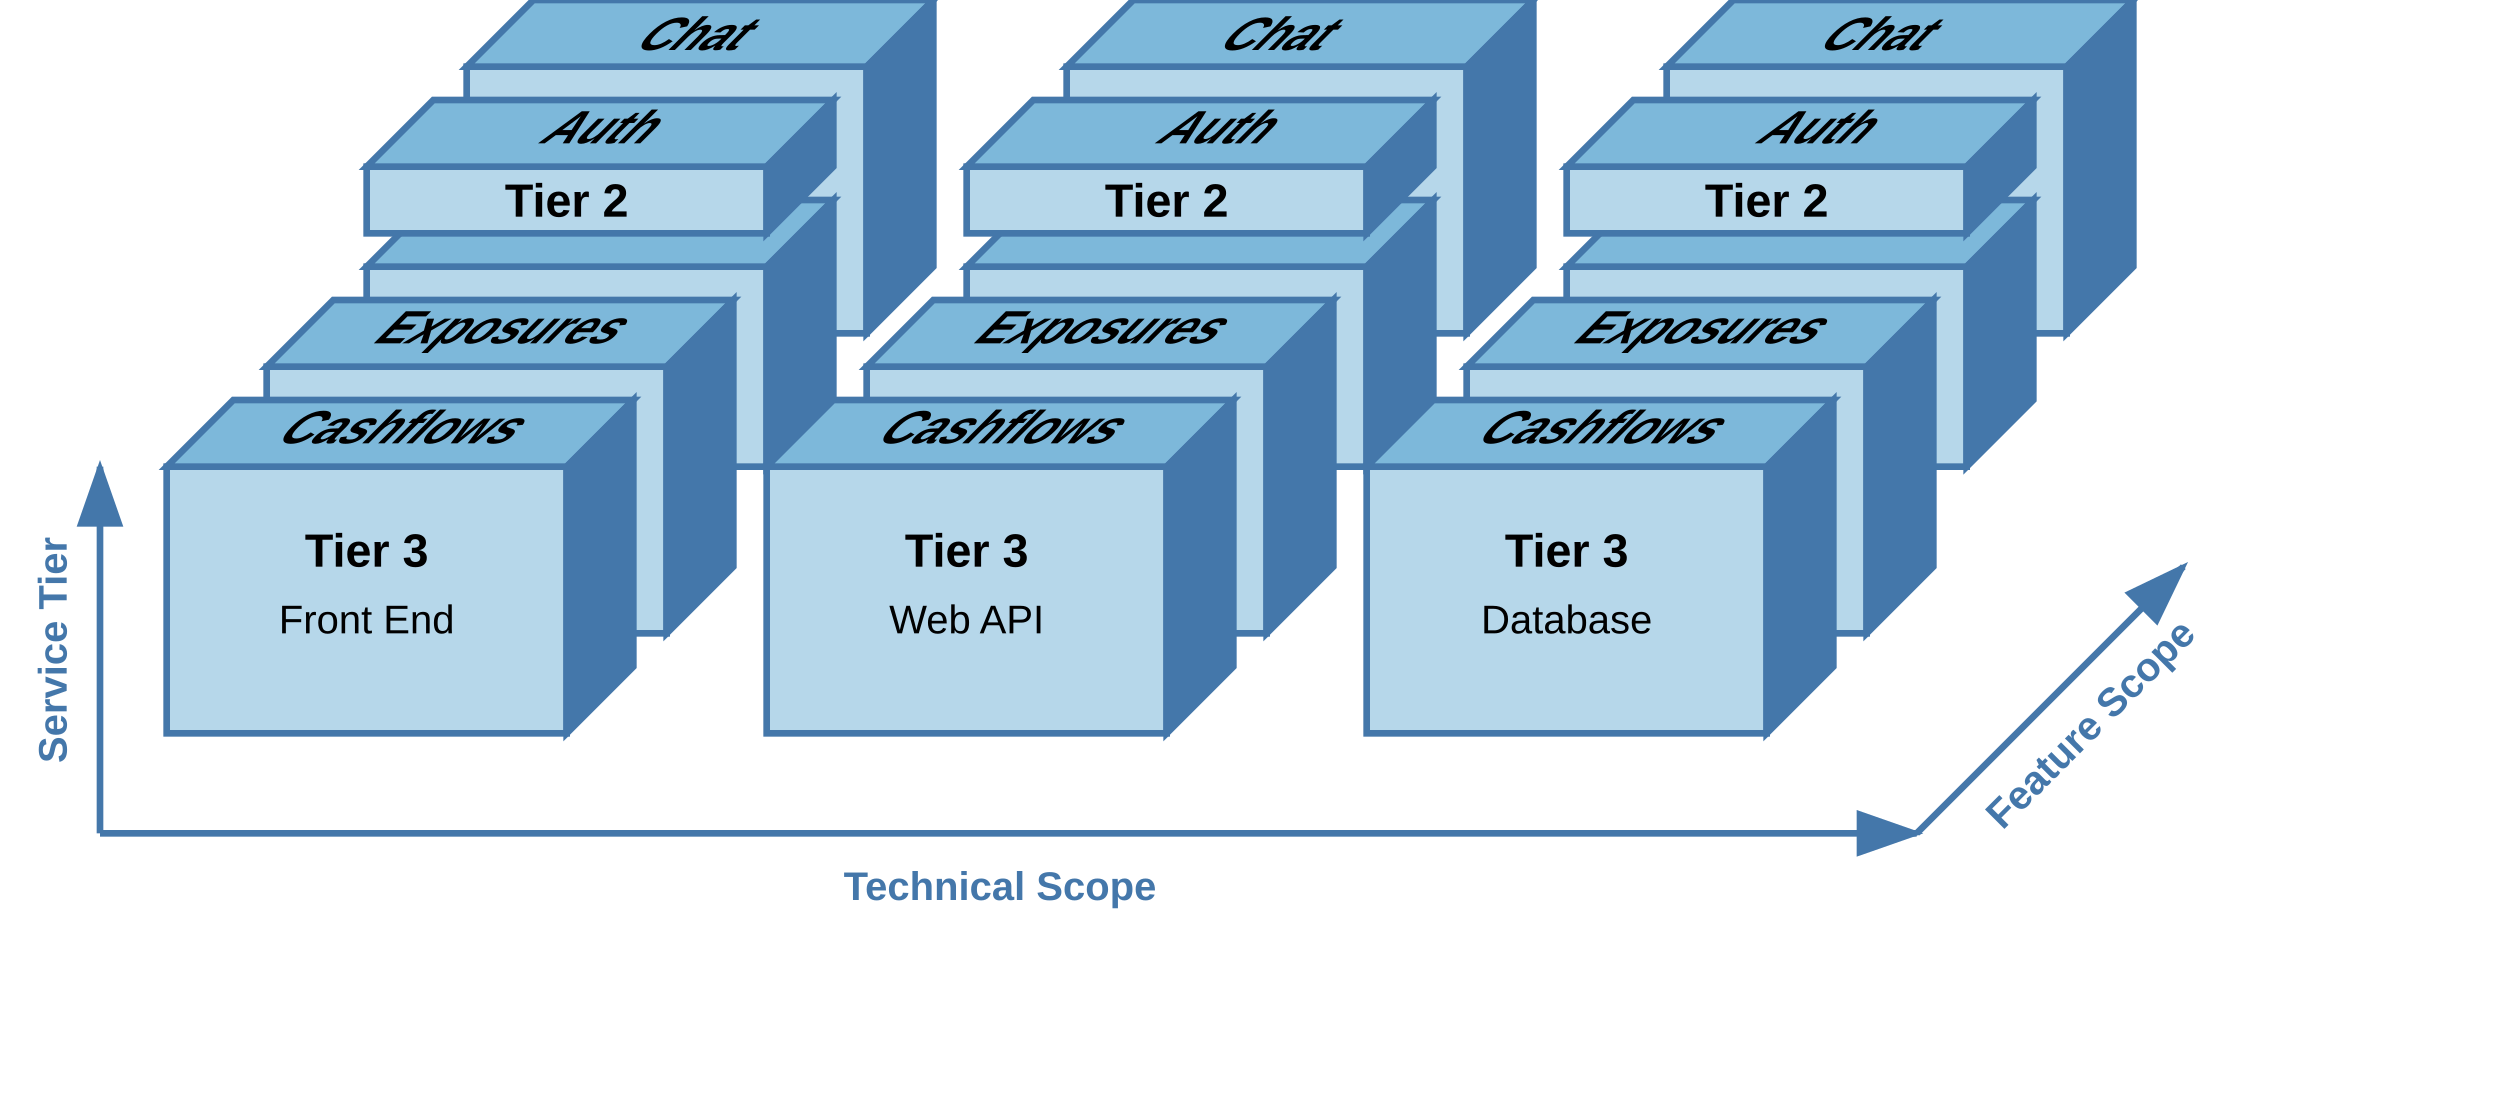
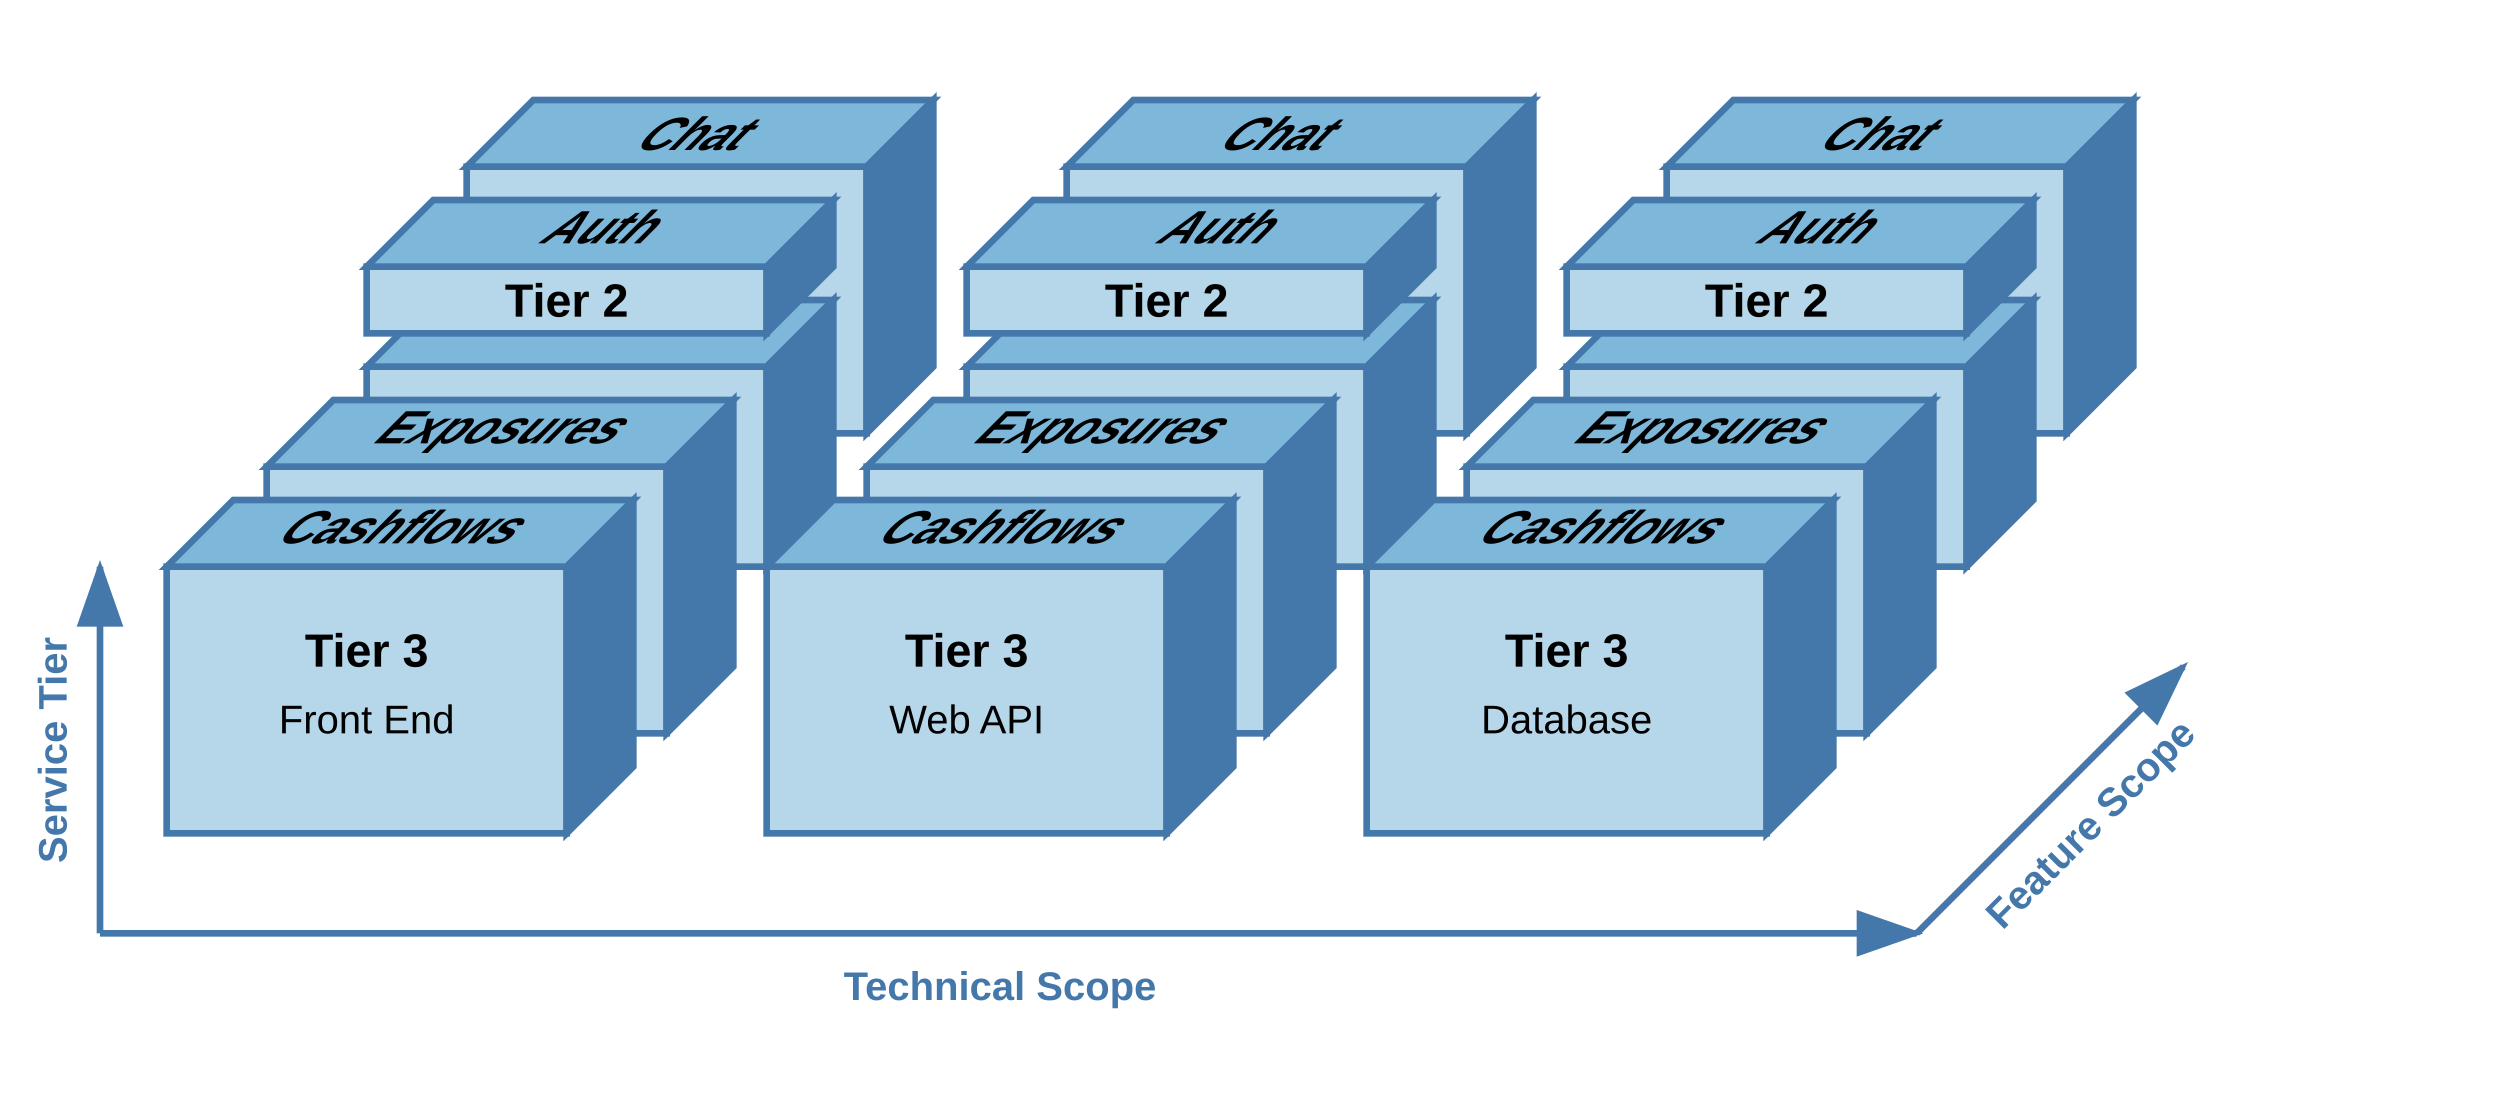
- <svg xmlns="http://www.w3.org/2000/svg" width="750" height="330" viewBox="0 -30 750 330">
+ <svg xmlns="http://www.w3.org/2000/svg" width="750" height="330" viewBox="0 -60 750 330">
  <defs>
    <style>
      .box-face { fill: #b6d7ea; stroke: #4477aa; stroke-width: 2; }
      .box-face-absent { fill: #ddd; stroke: #888; stroke-width: 2; stroke-dasharray: 3,3;}
      .box-top { fill: #7db8da; stroke: #4477aa; stroke-width: 2; }
      .box-right { fill: #4477aaff; stroke: #4477aa; stroke-width: 2; }
      .box-text { font-family: Arial, sans-serif; font-size: 14px; font-weight: bold; text-anchor: middle; fill: #000; }
      .box-text-small { font-family: Arial, sans-serif; font-size: 12px; text-anchor: middle; fill: #000; }
      .axis-label { font-family: Arial, sans-serif; font-size: 12px; font-weight: bold; fill: #4477aa; }
      .axis-arrow { stroke: #4477aa; stroke-width: 2; fill: none; marker-end: url(#arrowhead); }
    </style>
    <marker id="arrowhead" markerWidth="10" markerHeight="7" refX="9" refY="3.5" orient="auto">
      <polygon points="0 0, 10 3.5, 0 7" fill="#4477aa" />
    </marker>
  </defs>
  <g>
    <rect x="140" y="-10" width="120" height="80" class="box-face" />
    <polygon points="140,-10 160,-30 280,-30 260,-10" class="box-top" />
    <polygon points="260,-10 280,-30 280,50 260,70" class="box-right" />
    <text x="200" y="20" class="box-text">Tier 3</text>
    <text x="200" y="40" class="box-text-small">Front End</text>
    <text x="125" y="-15" class="box-text" transform="skewX(-45) translate(65,0)">Chat</text>
  </g>
  <g>
    <rect x="320" y="-10" width="120" height="80" class="box-face" />
    <polygon points="320,-10 340,-30 460,-30 440,-10" class="box-top" />
    <polygon points="440,-10 460,-30 460,50 440,70" class="box-right" />
    <text x="380" y="20" class="box-text">Tier 3</text>
    <text x="380" y="40" class="box-text-small">Web API</text>
    <text x="300" y="-15" class="box-text" transform="skewX(-45) translate(65,0)">Chat</text>
  </g>
  <g>
    <rect x="500" y="-10" width="120" height="80" class="box-face" />
    <polygon points="500,-10 520,-30 640,-30 620,-10" class="box-top" />
    <polygon points="620,-10 640,-30 640,50 620,70" class="box-right" />
    <text x="560" y="20" class="box-text">Tier 3</text>
    <text x="560" y="40" class="box-text-small">AI Model</text>
    <text x="480" y="-15" class="box-text" transform="skewX(-45) translate(65,0)">Chat</text>
  </g>
  <g>
    <rect x="110" y="50" width="120" height="60" class="box-face" />
    <polygon points="110,50 130,30 250,30 230,50" class="box-top" />
    <polygon points="230,50 250,30 250,90 230,110" class="box-right" />
    <text x="170" y="75" class="box-text">Tier 3</text>
    <text x="170" y="95" class="box-text-small">Front End</text>
    <rect x="110" y="20" width="120" height="20" class="box-face" />
    <polygon points="110,20 130,0 250,0 230,20" class="box-top" />
    <polygon points="230,20 250,0 250,20 230,40" class="box-right" />
    <text x="170" y="35" class="box-text">Tier 2</text>
    <text x="125" y="13" class="box-text" transform="skewX(-45) translate(65,0)">Auth</text>
  </g>
  <g>
    <rect x="290" y="50" width="120" height="60" class="box-face" />
    <polygon points="290,50 310,30 430,30 410,50" class="box-top" />
    <polygon points="410,50 430,30 430,90 410,110" class="box-right" />
    <text x="350" y="75" class="box-text">Tier 3</text>
    <text x="350" y="95" class="box-text-small">Web API</text>
    <rect x="290" y="20" width="120" height="20" class="box-face" />
    <polygon points="290,20 310,0 430,0 410,20" class="box-top" />
    <polygon points="410,20 430,0 430,20 410,40" class="box-right" />
    <text x="350" y="35" class="box-text">Tier 2</text>
    <text x="310" y="13" class="box-text" transform="skewX(-45) translate(65,0)">Auth</text>
  </g>
  <g>
    <rect x="470" y="50" width="120" height="60" class="box-face" />
    <polygon points="470,50 490,30 610,30 590,50" class="box-top" />
    <polygon points="590,50 610,30 610,90 590,110" class="box-right" />
    <text x="530" y="75" class="box-text">Tier 3</text>
    <text x="530" y="95" class="box-text-small">Database</text>
    <rect x="470" y="20" width="120" height="20" class="box-face" />
    <polygon points="470,20 490,0 610,0 590,20" class="box-top" />
    <polygon points="590,20 610,0 610,20 590,40" class="box-right" />
    <text x="530" y="35" class="box-text">Tier 2</text>
    <text x="490" y="13" class="box-text" transform="skewX(-45) translate(65,0)">Auth</text>
  </g>
  <g>
    <rect x="80" y="80" width="120" height="80" class="box-face" />
    <polygon points="80,80 100,60 220,60 200,80" class="box-top" />
    <polygon points="200,80 220,60 220,140 200,160" class="box-right" />
    <text x="140" y="110" class="box-text">Tier 3</text>
    <text x="140" y="130" class="box-text-small">Front End</text>
    <text x="155" y="73" class="box-text" transform="skewX(-45) translate(65,0)">Exposures</text>
  </g>
  <g>
    <rect x="260" y="80" width="120" height="80" class="box-face" />
    <polygon points="260,80 280,60 400,60 380,80" class="box-top" />
    <polygon points="380,80 400,60 400,140 380,160" class="box-right" />
    <text x="320" y="110" class="box-text">Tier 3</text>
    <text x="320" y="130" class="box-text-small">Web API</text>
    <text x="335" y="73" class="box-text" transform="skewX(-45) translate(65,0)">Exposures</text>
  </g>
  <g>
    <rect x="440" y="80" width="120" height="80" class="box-face" />
    <polygon points="440,80 460,60 580,60 560,80" class="box-top" />
    <polygon points="560,80 580,60 580,140 560,160" class="box-right" />
    <text x="500" y="110" class="box-text">Tier 3</text>
    <text x="500" y="130" class="box-text-small">Database</text>
    <text x="515" y="73" class="box-text" transform="skewX(-45) translate(65,0)">Exposures</text>
  </g>
  <g>
    <rect x="50" y="110" width="120" height="80" class="box-face" />
    <polygon points="50,110 70,90 190,90 170,110" class="box-top" />
    <polygon points="170,110 190,90 190,170 170,190" class="box-right" />
    <text x="110" y="140" class="box-text">Tier 3</text>
    <text x="110" y="160" class="box-text-small">Front End</text>
    <text x="155" y="103" class="box-text" transform="skewX(-45) translate(65,0)">Cashflows</text>
  </g>
  <g>
    <rect x="230" y="110" width="120" height="80" class="box-face" />
    <polygon points="230,110 250,90 370,90 350,110" class="box-top" />
    <polygon points="350,110 370,90 370,170 350,190" class="box-right" />
    <text x="290" y="140" class="box-text">Tier 3</text>
    <text x="290" y="160" class="box-text-small">Web API</text>
    <text x="335" y="103" class="box-text" transform="skewX(-45) translate(65,0)">Cashflows</text>
  </g>
  <g>
    <rect x="410" y="110" width="120" height="80" class="box-face" />
    <polygon points="410,110 430,90 550,90 530,110" class="box-top" />
    <polygon points="530,110 550,90 550,170 530,190" class="box-right" />
    <text x="470" y="140" class="box-text">Tier 3</text>
    <text x="470" y="160" class="box-text-small">Database</text>
    <text x="515" y="103" class="box-text" transform="skewX(-45) translate(65,0)">Cashflows</text>
  </g>
  <line x1="30" y1="220" x2="575" y2="220" class="axis-arrow" />
  <text x="300" y="240" class="axis-label" text-anchor="middle">Technical Scope</text>
  <line x1="30" y1="220" x2="30" y2="110" class="axis-arrow" />
  <text x="20" y="165" class="axis-label" text-anchor="middle" transform="rotate(-90, 20, 165)">Service Tier</text>
  <line x1="575" y1="220" x2="655" y2="140" class="axis-arrow" />
  <text x="630" y="190" class="axis-label" text-anchor="middle" transform="rotate(-45, 630, 190)">Feature Scope</text>
</svg>
